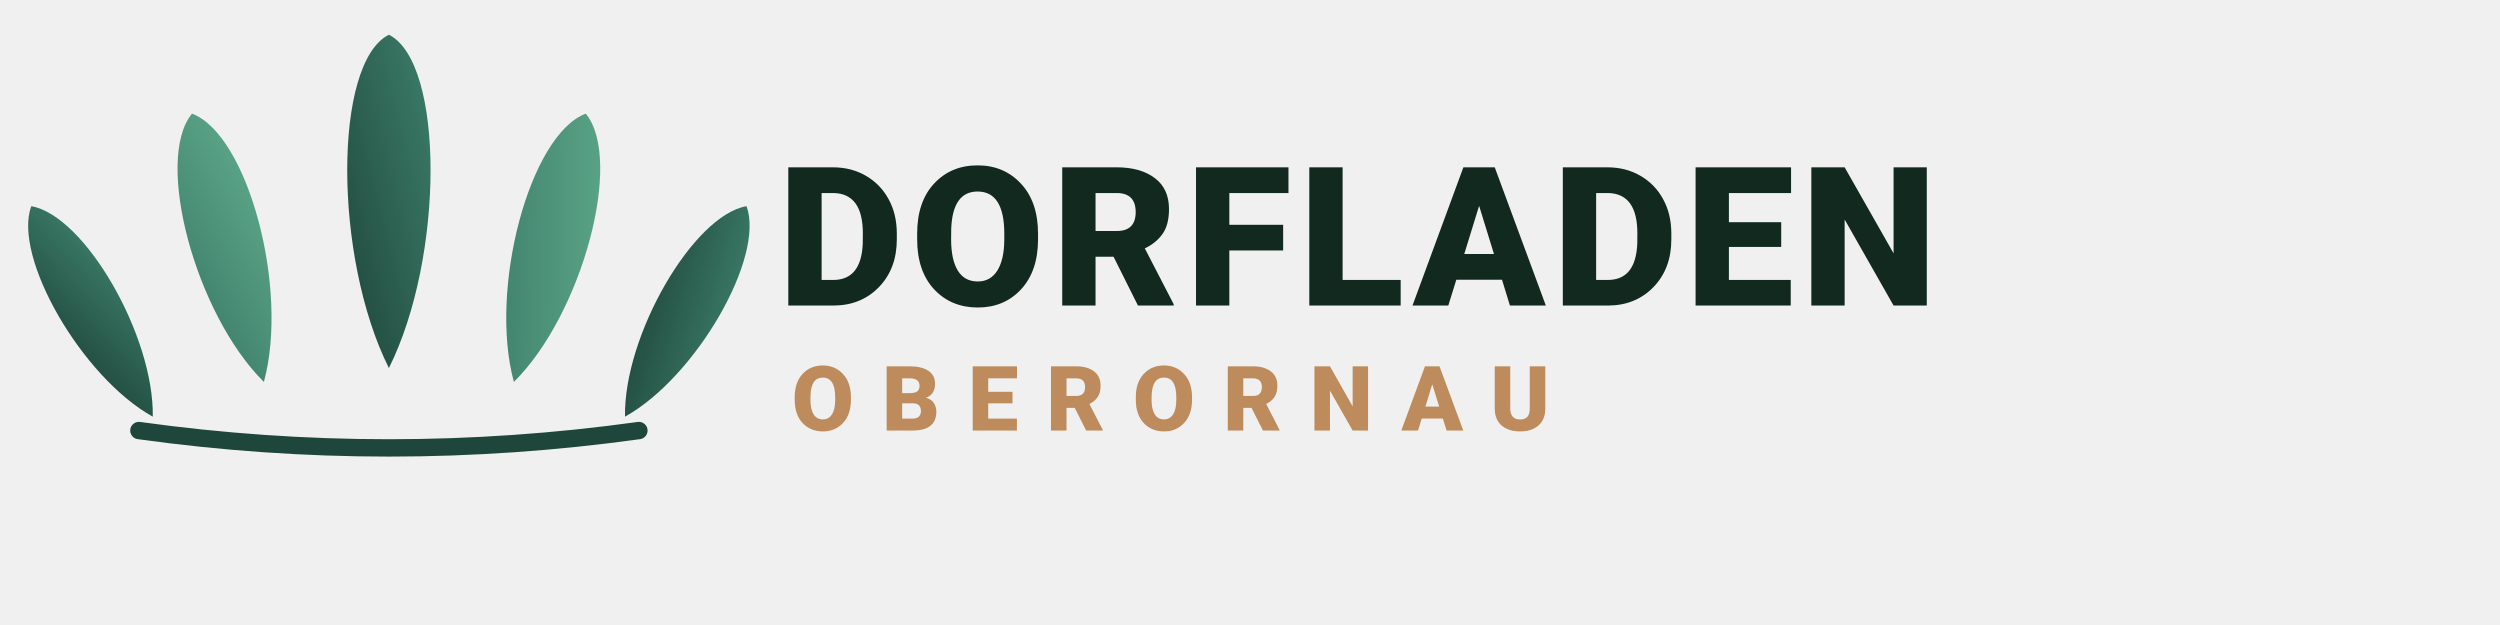
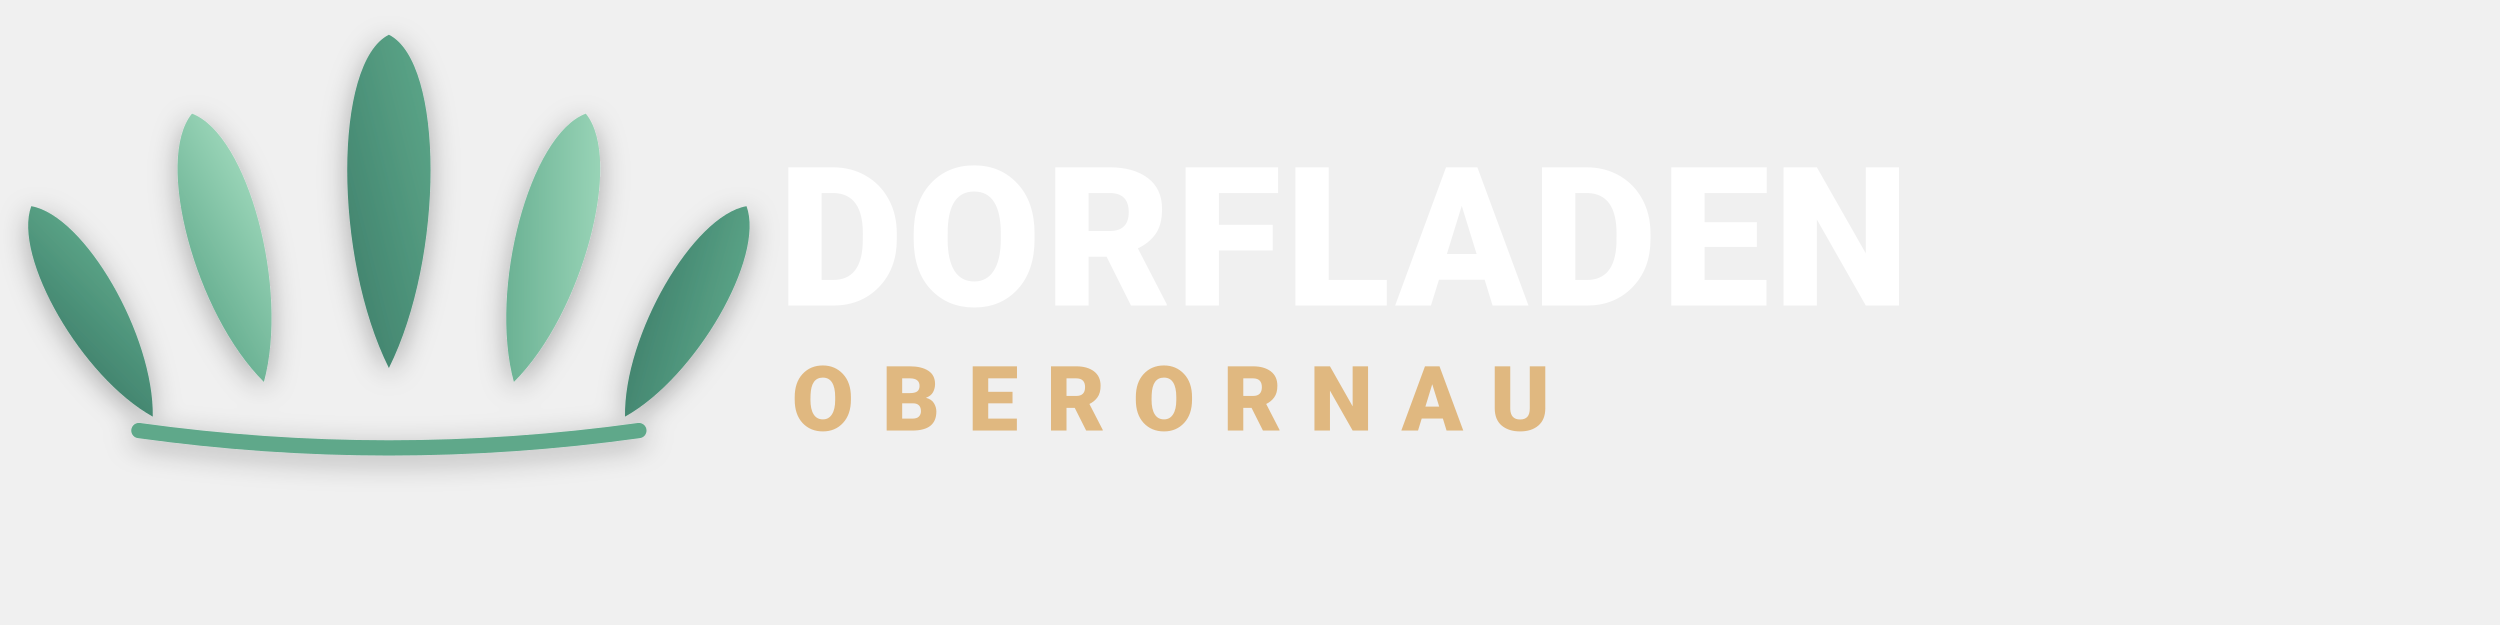
<svg xmlns="http://www.w3.org/2000/svg" viewBox="0 0 360 90" width="100%" height="100%">
  <defs>
-     <linearGradient id="crownGrad1" x1="0%" y1="100%" x2="100%" y2="0%">
-       <stop offset="0%" stop-color="#1e463a" />
-       <stop offset="100%" stop-color="#3d7e6a" />
-     </linearGradient>
-     <linearGradient id="crownGrad2" x1="0%" y1="100%" x2="100%" y2="0%">
+     <linearGradient id="crownGradLight1" x1="0%" y1="100%" x2="100%" y2="0%">
      <stop offset="0%" stop-color="#3d7e6a" />
      <stop offset="100%" stop-color="#5ea88a" />
    </linearGradient>
+     <linearGradient id="crownGradLight2" x1="0%" y1="100%" x2="100%" y2="0%">
+       <stop offset="0%" stop-color="#5ea88a" />
+       <stop offset="100%" stop-color="#a2dbbe" />
+     </linearGradient>
+     <filter id="glowShadow" x="-20%" y="-20%" width="140%" height="140%">
+       <feDropShadow dx="0" dy="1" stdDeviation="2" flood-color="#000" flood-opacity="0.3" />
+     </filter>
  </defs>
-   <g transform="translate(10, 5)">
-     <path d="M 12 55 C 6 45, 6 25, 12 20 C 18 25, 18 45, 12 55 Z" fill="url(#crownGrad1)" transform="rotate(-30, 12, 55)" />
-     <path d="M 28 50 C 21 38, 21 15, 28 10 C 35 15, 35 38, 28 50 Z" fill="url(#crownGrad2)" transform="rotate(-15, 28, 50)" />
-     <path d="M 46 48 C 38 32, 38 4, 46 0 C 54 4, 54 32, 46 48 Z" fill="url(#crownGrad1)" />
-     <path d="M 64 50 C 57 38, 57 15, 64 10 C 71 15, 71 38, 64 50 Z" fill="url(#crownGrad2)" transform="rotate(15, 64, 50)" />
-     <path d="M 80 55 C 74 45, 74 25, 80 20 C 86 25, 86 45, 80 55 Z" fill="url(#crownGrad1)" transform="rotate(30, 80, 55)" />
-     <path d="M 10 57 Q 46 62 82 57" fill="none" stroke="#1e463a" stroke-width="2.5" stroke-linecap="round" />
+   <g transform="translate(10, 5)" filter="url(#glowShadow)">
+     <path d="M 12 55 C 6 45, 6 25, 12 20 C 18 25, 18 45, 12 55 Z" fill="url(#crownGradLight1)" transform="rotate(-30, 12, 55)" />
+     <path d="M 28 50 C 21 38, 21 15, 28 10 C 35 15, 35 38, 28 50 Z" fill="url(#crownGradLight2)" transform="rotate(-15, 28, 50)" />
+     <path d="M 46 48 C 38 32, 38 4, 46 0 C 54 4, 54 32, 46 48 Z" fill="url(#crownGradLight1)" />
+     <path d="M 64 50 C 57 38, 57 15, 64 10 C 71 15, 71 38, 64 50 Z" fill="url(#crownGradLight2)" transform="rotate(15, 64, 50)" />
+     <path d="M 80 55 C 74 45, 74 25, 80 20 C 86 25, 86 45, 80 55 Z" fill="url(#crownGradLight1)" transform="rotate(30, 80, 55)" />
+     <path d="M 10 57 Q 46 62 82 57" fill="none" stroke="#5ea88a" stroke-width="2.2" stroke-linecap="round" />
  </g>
  <g transform="translate(112, 0)">
-     <text x="0" y="44" font-family="system-ui, -apple-system, BlinkMacSystemFont, 'Segoe UI', Roboto, sans-serif" font-size="28" font-weight="900" fill="#11291f" letter-spacing="1">DORFLADEN</text>
-     <text x="2" y="62" font-family="system-ui, -apple-system, BlinkMacSystemFont, 'Segoe UI', Roboto, sans-serif" font-size="13" font-weight="800" fill="#bd8b5c" letter-spacing="4">OBERORNAU</text>
+     <text x="0" y="44" font-family="system-ui, -apple-system, BlinkMacSystemFont, 'Segoe UI', Roboto, sans-serif" font-size="28" font-weight="900" fill="#ffffff" letter-spacing="0.5">DORFLADEN</text>
+     <text x="2" y="62" font-family="system-ui, -apple-system, BlinkMacSystemFont, 'Segoe UI', Roboto, sans-serif" font-size="13" font-weight="800" fill="#e0b880" letter-spacing="4">OBERORNAU</text>
  </g>
</svg>
